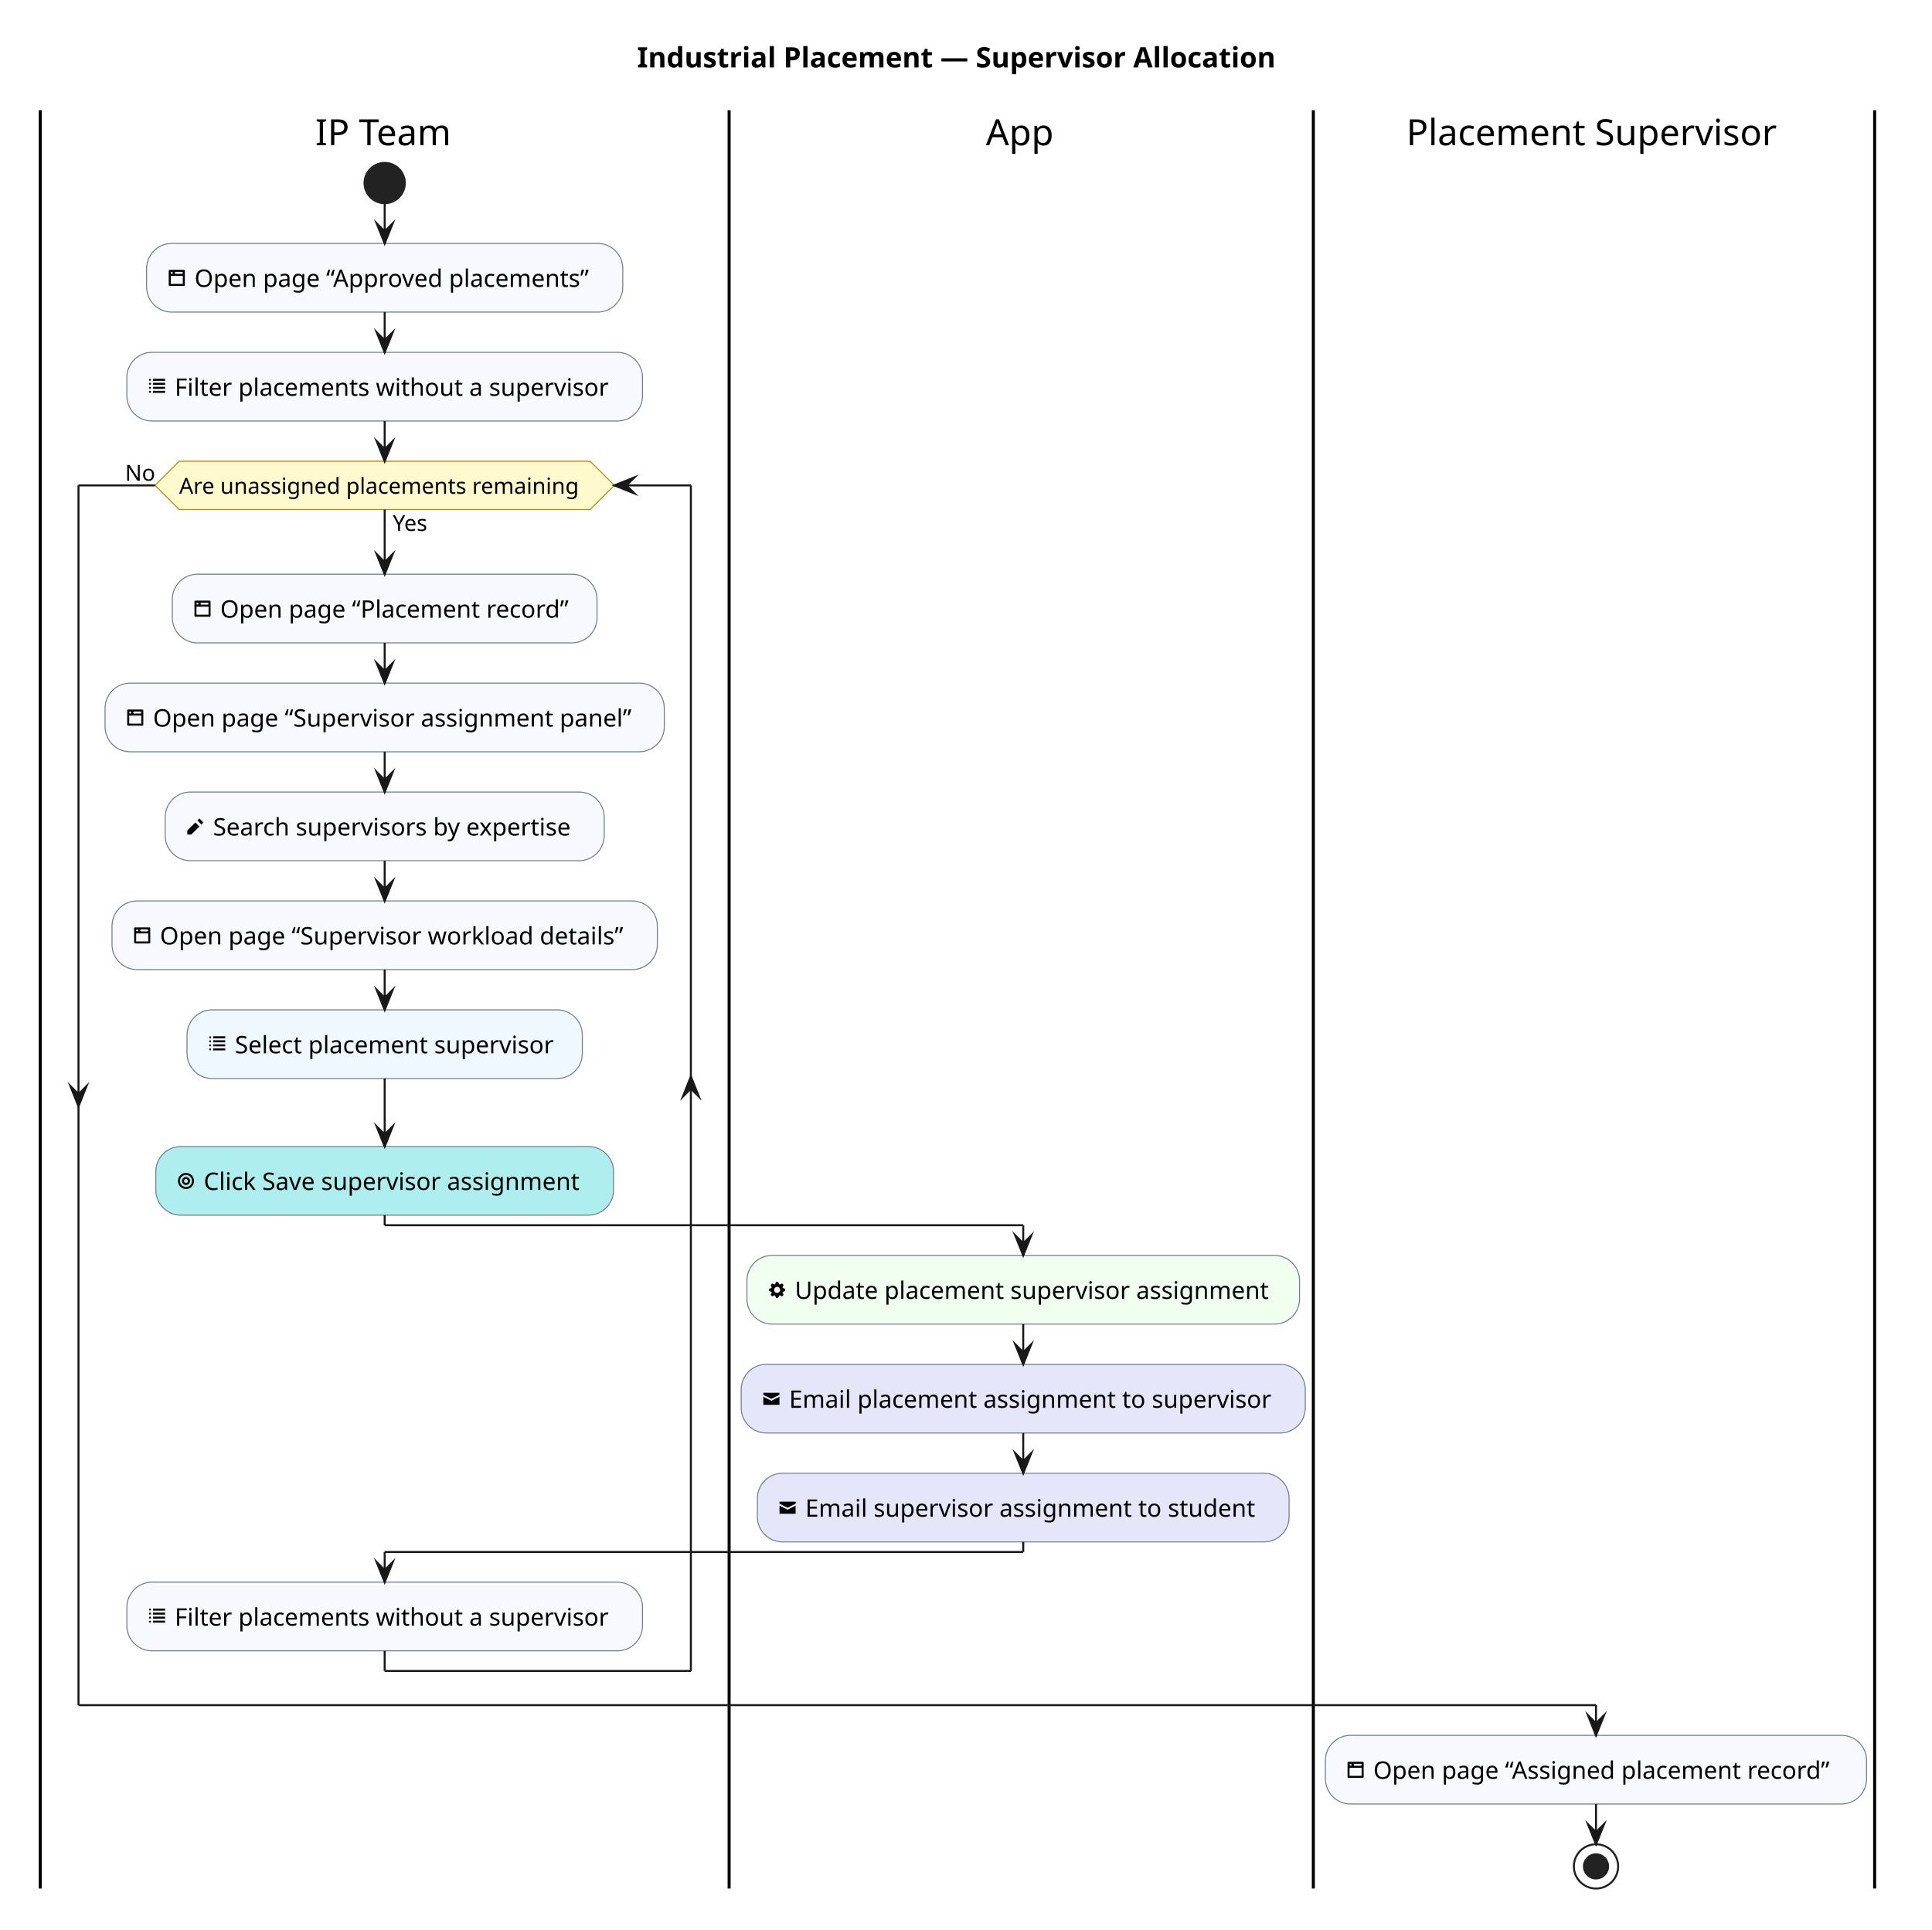
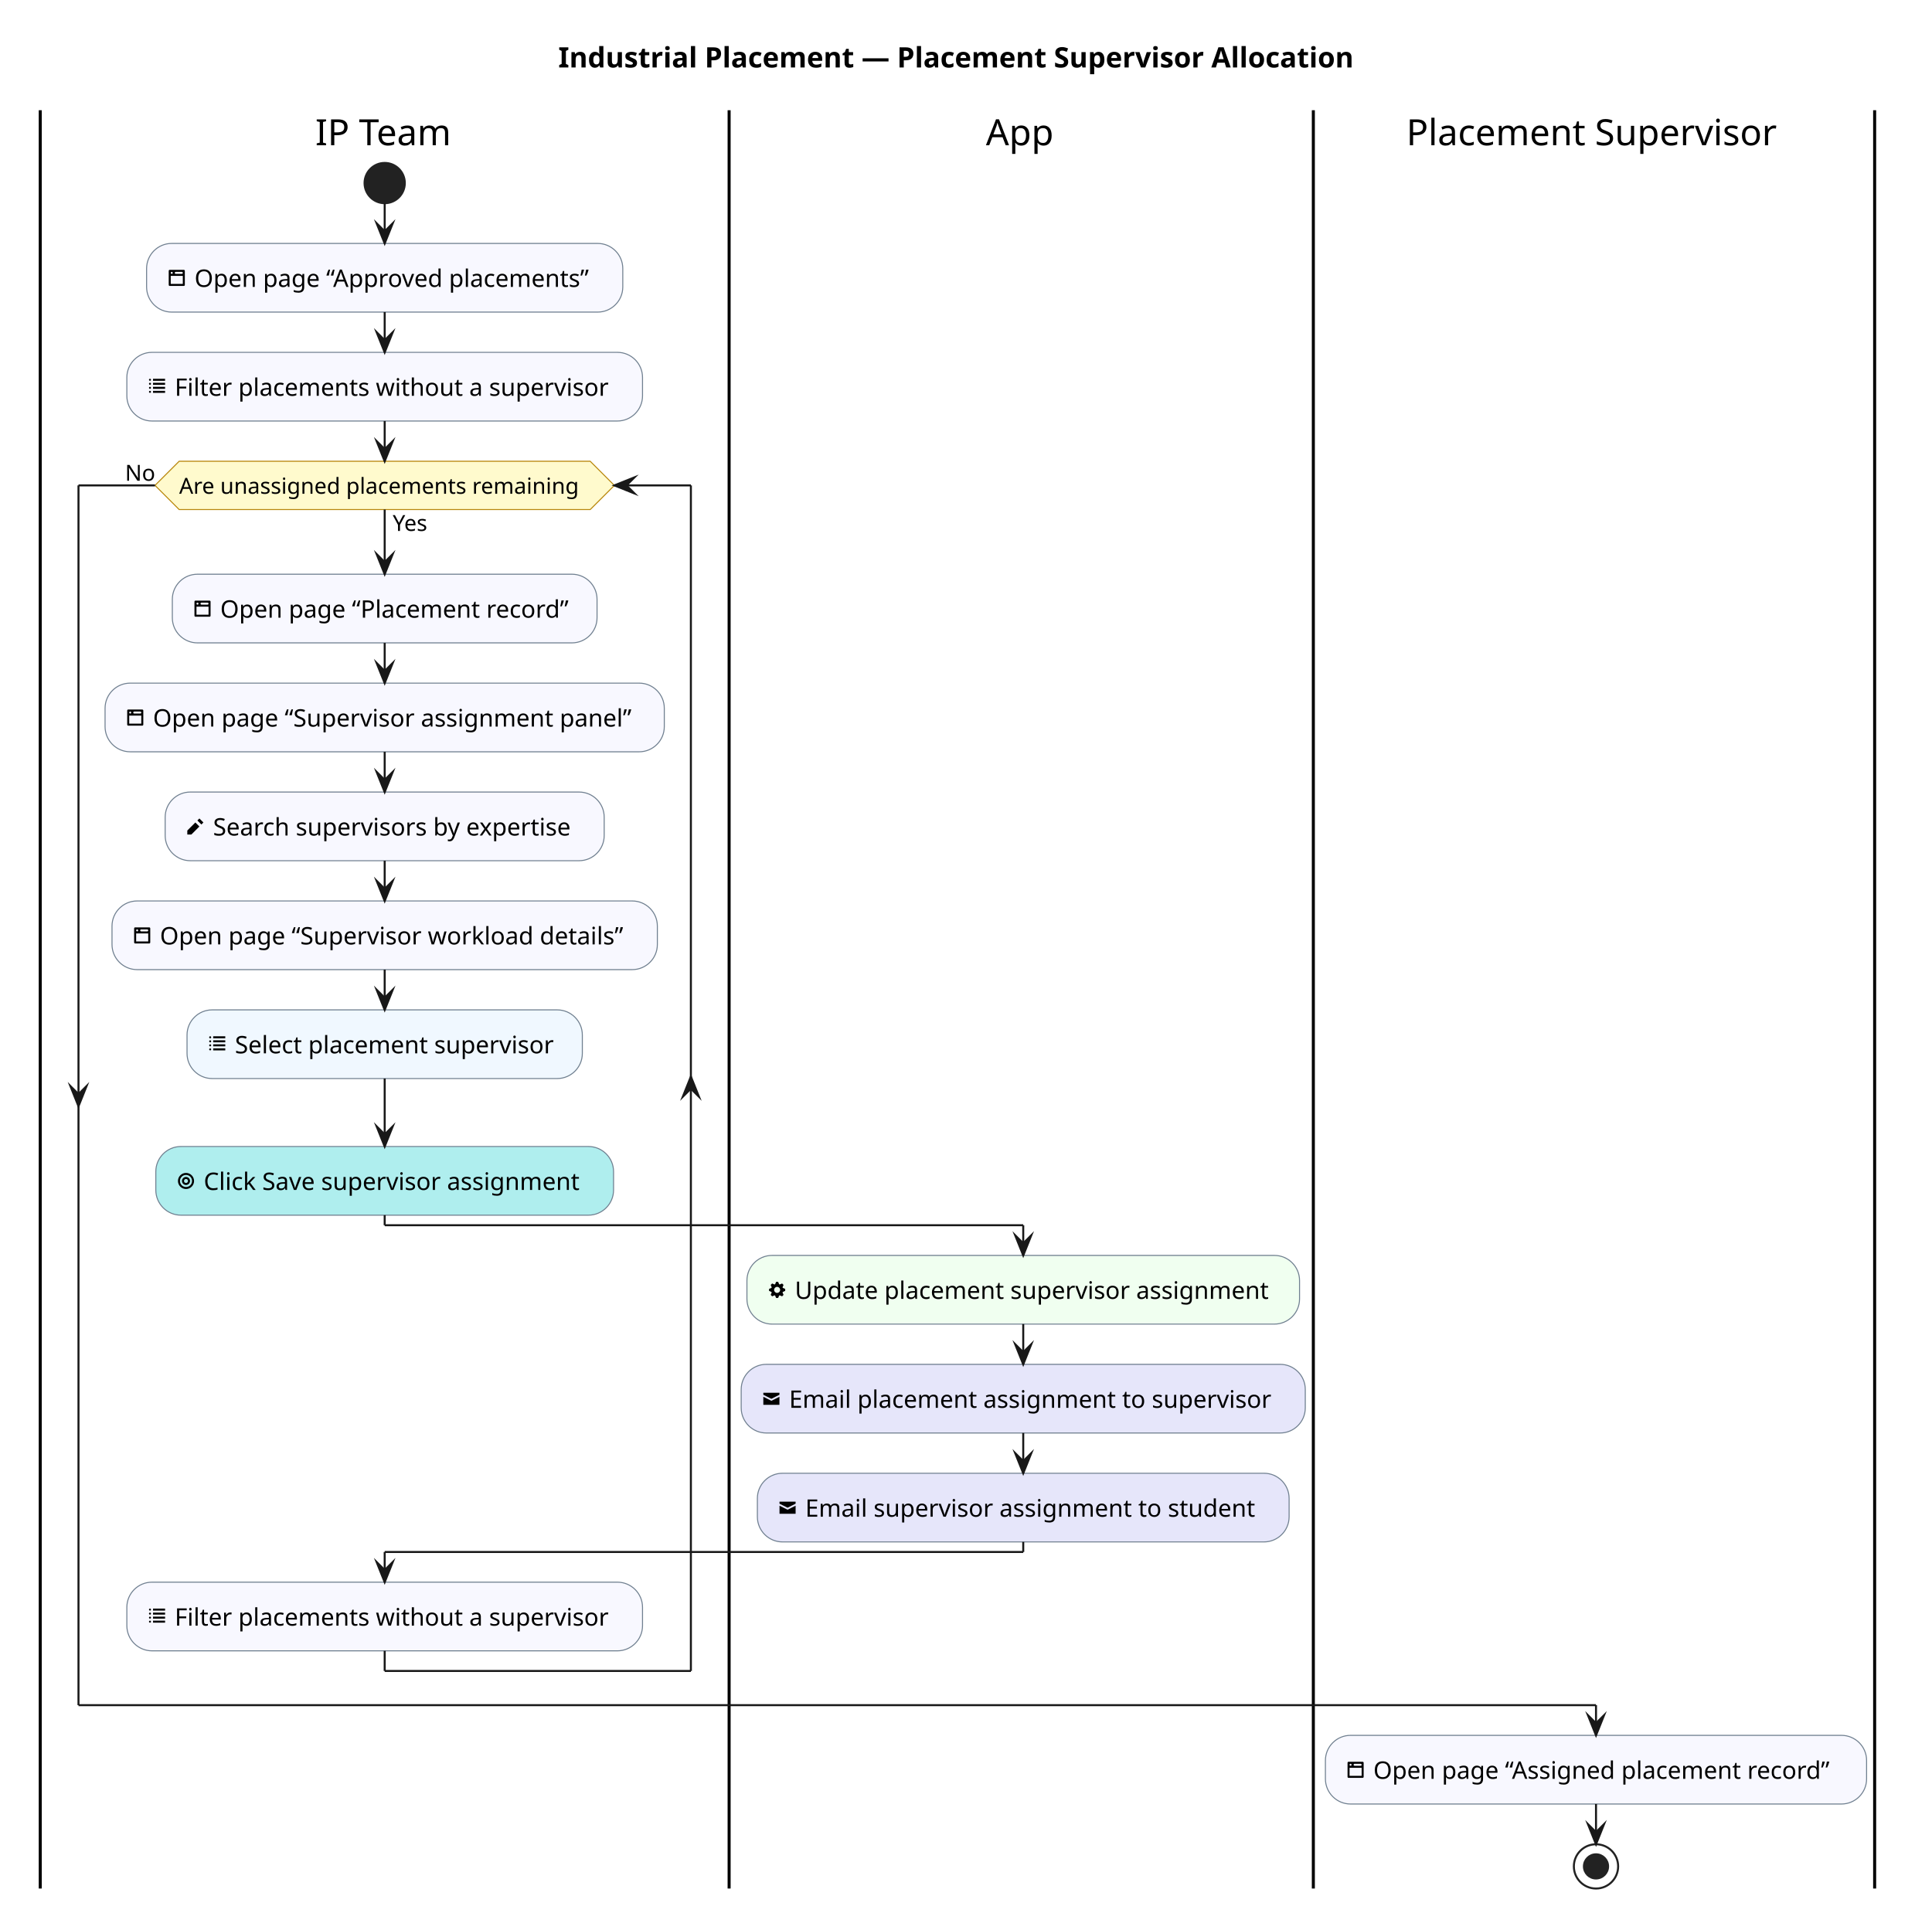
<svg xmlns="http://www.w3.org/2000/svg" contentStyleType="text/css" data-diagram-type="ACTIVITY" height="959px" preserveAspectRatio="none" style="width:960px;height:959px;background:#FFFFFF;" version="1.1" viewBox="0 0 960 959" width="960px" zoomAndPan="magnify">
  <defs />
  <g>
    <g class="title" data-source-line="2">
-       <text fill="#000000" font-family="sans-serif" font-size="14" font-weight="700" lengthAdjust="spacing" textLength="325.24" x="316.554" y="33.535">Industrial Placement — Supervisor Allocation</text>
+       <text fill="#000000" font-family="sans-serif" font-size="14" font-weight="700" lengthAdjust="spacing" textLength="403.525" x="277.411" y="33.535">Industrial Placement — Placement Supervisor Allocation</text>
    </g>
    <rect fill="none" height="21.199" style="stroke:none;stroke-width:1;" width="913.348" x="20" y="54.785" />
    <ellipse cx="191.148" cy="90.984" fill="#222222" rx="10" ry="10" style="stroke:#222222;stroke-width:1;" />
    <rect fill="#F8F8FF" height="34.133" rx="12.5" ry="12.5" style="stroke:#708090;stroke-width:0.5;" width="236.619" x="72.838" y="120.984" />
    <path d="M84.178,134.117 A0.5,0.5 0 0 0 83.838,134.617 L83.838,141.617 A0.5,0.5 0 0 0 84.338,142.117 L91.338,142.117 A0.5,0.5 0 0 0 91.838,141.617 L91.838,134.617 A0.5,0.5 0 0 0 91.338,134.117 L84.338,134.117 A0.5,0.5 0 0 0 84.248,134.117 A0.5,0.5 0 0 0 84.188,134.117 M85.338,135.117 C85.618,135.117 85.838,135.337 85.838,135.617 C85.838,135.897 85.618,136.117 85.338,136.117 C85.058,136.117 84.838,135.897 84.838,135.617 C84.838,135.337 85.058,135.117 85.338,135.117 M87.338,135.117 L90.338,135.117 C90.618,135.117 90.838,135.337 90.838,135.617 C90.838,135.897 90.618,136.117 90.338,136.117 L87.338,136.117 C87.058,136.117 86.838,135.897 86.838,135.617 C86.838,135.337 87.058,135.117 87.338,135.117 M84.838,137.117 L90.838,137.117 L90.838,141.117 L84.838,141.117 L84.838,137.117" fill="#000000" />
    <text fill="#000000" font-family="sans-serif" font-size="12" lengthAdjust="spacing" textLength="202.822" x="96.635" y="142.586">Open page “Approved placements”</text>
    <rect fill="#F8F8FF" height="34.133" rx="12.5" ry="12.5" style="stroke:#708090;stroke-width:0.5;" width="256.236" x="63.029" y="175.117" />
    <path d="M74.529,188.25 C74.249,188.25 74.029,188.47 74.029,188.75 C74.029,189.03 74.249,189.25 74.529,189.25 C74.809,189.25 75.029,189.03 75.029,188.75 C75.029,188.47 74.809,188.25 74.529,188.25 M76.029,188.25 L76.029,189.25 L82.029,189.25 L82.029,188.25 L76.029,188.25 M74.529,190.25 C74.249,190.25 74.029,190.47 74.029,190.75 C74.029,191.03 74.249,191.25 74.529,191.25 C74.809,191.25 75.029,191.03 75.029,190.75 C75.029,190.47 74.809,190.25 74.529,190.25 M76.029,190.25 L76.029,191.25 L82.029,191.25 L82.029,190.25 L76.029,190.25 M74.529,192.25 C74.249,192.25 74.029,192.47 74.029,192.75 C74.029,193.03 74.249,193.25 74.529,193.25 C74.809,193.25 75.029,193.03 75.029,192.75 C75.029,192.47 74.809,192.25 74.529,192.25 M76.029,192.25 L76.029,193.25 L82.029,193.25 L82.029,192.25 L76.029,192.25 M74.529,194.25 C74.249,194.25 74.029,194.47 74.029,194.75 C74.029,195.03 74.249,195.25 74.529,195.25 C74.809,195.25 75.029,195.03 75.029,194.75 C75.029,194.47 74.809,194.25 74.529,194.25 M76.029,194.25 L76.029,195.25 L82.029,195.25 L82.029,194.25 L76.029,194.25" fill="#000000" />
    <text fill="#000000" font-family="sans-serif" font-size="12" lengthAdjust="spacing" textLength="222.44" x="86.826" y="196.719">Filter placements without a supervisor</text>
    <rect fill="#F8F8FF" height="34.133" rx="12.5" ry="12.5" style="stroke:#708090;stroke-width:0.5;" width="211.043" x="85.626" y="285.385" />
    <path d="M96.966,298.518 A0.5,0.5 0 0 0 96.626,299.018 L96.626,306.018 A0.5,0.5 0 0 0 97.126,306.518 L104.126,306.518 A0.5,0.5 0 0 0 104.626,306.018 L104.626,299.018 A0.5,0.5 0 0 0 104.126,298.518 L97.126,298.518 A0.5,0.5 0 0 0 97.036,298.518 A0.5,0.5 0 0 0 96.976,298.518 M98.126,299.518 C98.406,299.518 98.626,299.738 98.626,300.018 C98.626,300.298 98.406,300.518 98.126,300.518 C97.846,300.518 97.626,300.298 97.626,300.018 C97.626,299.738 97.846,299.518 98.126,299.518 M100.126,299.518 L103.126,299.518 C103.406,299.518 103.626,299.738 103.626,300.018 C103.626,300.298 103.406,300.518 103.126,300.518 L100.126,300.518 C99.846,300.518 99.626,300.298 99.626,300.018 C99.626,299.738 99.846,299.518 100.126,299.518 M97.626,301.518 L103.626,301.518 L103.626,305.518 L97.626,305.518 L97.626,301.518" fill="#000000" />
    <text fill="#000000" font-family="sans-serif" font-size="12" lengthAdjust="spacing" textLength="177.246" x="109.423" y="306.986">Open page “Placement record”</text>
    <rect fill="#F8F8FF" height="34.133" rx="12.5" ry="12.5" style="stroke:#708090;stroke-width:0.5;" width="277.881" x="52.207" y="339.518" />
    <path d="M63.547,352.65 A0.5,0.5 0 0 0 63.207,353.15 L63.207,360.15 A0.5,0.5 0 0 0 63.707,360.65 L70.707,360.65 A0.5,0.5 0 0 0 71.207,360.15 L71.207,353.15 A0.5,0.5 0 0 0 70.707,352.65 L63.707,352.65 A0.5,0.5 0 0 0 63.617,352.65 A0.5,0.5 0 0 0 63.557,352.65 M64.707,353.65 C64.987,353.65 65.207,353.87 65.207,354.15 C65.207,354.43 64.987,354.65 64.707,354.65 C64.427,354.65 64.207,354.43 64.207,354.15 C64.207,353.87 64.427,353.65 64.707,353.65 M66.707,353.65 L69.707,353.65 C69.987,353.65 70.207,353.87 70.207,354.15 C70.207,354.43 69.987,354.65 69.707,354.65 L66.707,354.65 C66.427,354.65 66.207,354.43 66.207,354.15 C66.207,353.87 66.427,353.65 66.707,353.65 M64.207,355.65 L70.207,355.65 L70.207,359.65 L64.207,359.65 L64.207,355.65" fill="#000000" />
    <text fill="#000000" font-family="sans-serif" font-size="12" lengthAdjust="spacing" textLength="244.084" x="76.004" y="361.119">Open page “Supervisor assignment panel”</text>
    <rect fill="#F8F8FF" height="34.133" rx="12.5" ry="12.5" style="stroke:#708090;stroke-width:0.5;" width="218.15" x="82.072" y="393.65" />
    <path d="M99.072,406.783 L98.072,407.783 L100.072,409.783 L101.072,408.783 L99.072,406.783 M97.072,408.783 L93.072,412.783 L93.072,414.783 L95.072,414.783 L99.072,410.783 L97.072,408.783" fill="#000000" />
    <text fill="#000000" font-family="sans-serif" font-size="12" lengthAdjust="spacing" textLength="184.353" x="105.869" y="415.252">Search supervisors by expertise</text>
    <rect fill="#F8F8FF" height="34.133" rx="12.5" ry="12.5" style="stroke:#708090;stroke-width:0.5;" width="270.984" x="55.655" y="447.783" />
    <path d="M66.995,460.916 A0.5,0.5 0 0 0 66.655,461.416 L66.655,468.416 A0.5,0.5 0 0 0 67.155,468.916 L74.155,468.916 A0.5,0.5 0 0 0 74.655,468.416 L74.655,461.416 A0.5,0.5 0 0 0 74.155,460.916 L67.155,460.916 A0.5,0.5 0 0 0 67.065,460.916 A0.5,0.5 0 0 0 67.005,460.916 M68.155,461.916 C68.435,461.916 68.655,462.136 68.655,462.416 C68.655,462.696 68.435,462.916 68.155,462.916 C67.875,462.916 67.655,462.696 67.655,462.416 C67.655,462.136 67.875,461.916 68.155,461.916 M70.155,461.916 L73.155,461.916 C73.435,461.916 73.655,462.136 73.655,462.416 C73.655,462.696 73.435,462.916 73.155,462.916 L70.155,462.916 C69.875,462.916 69.655,462.696 69.655,462.416 C69.655,462.136 69.875,461.916 70.155,461.916 M67.655,463.916 L73.655,463.916 L73.655,467.916 L67.655,467.916 L67.655,463.916" fill="#000000" />
    <text fill="#000000" font-family="sans-serif" font-size="12" lengthAdjust="spacing" textLength="237.188" x="79.452" y="469.385">Open page “Supervisor workload details”</text>
    <rect fill="#F0F8FF" height="34.133" rx="12.5" ry="12.5" style="stroke:#708090;stroke-width:0.5;" width="196.424" x="92.936" y="501.916" />
    <path d="M104.436,515.049 C104.156,515.049 103.936,515.269 103.936,515.549 C103.936,515.829 104.156,516.049 104.436,516.049 C104.716,516.049 104.936,515.829 104.936,515.549 C104.936,515.269 104.716,515.049 104.436,515.049 M105.936,515.049 L105.936,516.049 L111.936,516.049 L111.936,515.049 L105.936,515.049 M104.436,517.049 C104.156,517.049 103.936,517.269 103.936,517.549 C103.936,517.829 104.156,518.049 104.436,518.049 C104.716,518.049 104.936,517.829 104.936,517.549 C104.936,517.269 104.716,517.049 104.436,517.049 M105.936,517.049 L105.936,518.049 L111.936,518.049 L111.936,517.049 L105.936,517.049 M104.436,519.049 C104.156,519.049 103.936,519.269 103.936,519.549 C103.936,519.829 104.156,520.049 104.436,520.049 C104.716,520.049 104.936,519.829 104.936,519.549 C104.936,519.269 104.716,519.049 104.436,519.049 M105.936,519.049 L105.936,520.049 L111.936,520.049 L111.936,519.049 L105.936,519.049 M104.436,521.049 C104.156,521.049 103.936,521.269 103.936,521.549 C103.936,521.829 104.156,522.049 104.436,522.049 C104.716,522.049 104.936,521.829 104.936,521.549 C104.936,521.269 104.716,521.049 104.436,521.049 M105.936,521.049 L105.936,522.049 L111.936,522.049 L111.936,521.049 L105.936,521.049" fill="#000000" />
    <text fill="#000000" font-family="sans-serif" font-size="12" lengthAdjust="spacing" textLength="162.627" x="116.732" y="523.518">Select placement supervisor</text>
    <rect fill="#AFEEEE" height="34.133" rx="12.5" ry="12.5" style="stroke:#708090;stroke-width:0.5;" width="227.449" x="77.423" y="569.821" />
    <path d="M92.423,582.954 C90.223,582.954 88.423,584.754 88.423,586.954 C88.423,589.154 90.223,590.954 92.423,590.954 C94.623,590.954 96.423,589.154 96.423,586.954 C96.423,584.754 94.623,582.954 92.423,582.954 M92.423,583.954 C94.083,583.954 95.423,585.294 95.423,586.954 C95.423,588.614 94.083,589.954 92.423,589.954 C90.763,589.954 89.423,588.614 89.423,586.954 C89.423,585.294 90.763,583.954 92.423,583.954 M92.423,584.954 C91.323,584.954 90.423,585.854 90.423,586.954 C90.423,588.054 91.323,588.954 92.423,588.954 C93.523,588.954 94.423,588.054 94.423,586.954 C94.423,585.854 93.523,584.954 92.423,584.954 M92.423,585.954 C92.983,585.954 93.423,586.394 93.423,586.954 C93.423,587.514 92.983,587.954 92.423,587.954 C91.863,587.954 91.423,587.514 91.423,586.954 C91.423,586.394 91.863,585.954 92.423,585.954" fill="#000000" />
    <text fill="#000000" font-family="sans-serif" font-size="12" lengthAdjust="spacing" textLength="193.652" x="101.22" y="591.423">Click Save supervisor assignment</text>
    <rect fill="#F8F8FF" height="34.133" rx="12.5" ry="12.5" style="stroke:#708090;stroke-width:0.5;" width="256.236" x="63.029" y="786.352" />
    <path d="M74.529,799.485 C74.249,799.485 74.029,799.705 74.029,799.985 C74.029,800.265 74.249,800.485 74.529,800.485 C74.809,800.485 75.029,800.265 75.029,799.985 C75.029,799.705 74.809,799.485 74.529,799.485 M76.029,799.485 L76.029,800.485 L82.029,800.485 L82.029,799.485 L76.029,799.485 M74.529,801.485 C74.249,801.485 74.029,801.705 74.029,801.985 C74.029,802.265 74.249,802.485 74.529,802.485 C74.809,802.485 75.029,802.265 75.029,801.985 C75.029,801.705 74.809,801.485 74.529,801.485 M76.029,801.485 L76.029,802.485 L82.029,802.485 L82.029,801.485 L76.029,801.485 M74.529,803.485 C74.249,803.485 74.029,803.705 74.029,803.985 C74.029,804.265 74.249,804.485 74.529,804.485 C74.809,804.485 75.029,804.265 75.029,803.985 C75.029,803.705 74.809,803.485 74.529,803.485 M76.029,803.485 L76.029,804.485 L82.029,804.485 L82.029,803.485 L76.029,803.485 M74.529,805.485 C74.249,805.485 74.029,805.705 74.029,805.985 C74.029,806.265 74.249,806.485 74.529,806.485 C74.809,806.485 75.029,806.265 75.029,805.985 C75.029,805.705 74.809,805.485 74.529,805.485 M76.029,805.485 L76.029,806.485 L82.029,806.485 L82.029,805.485 L76.029,805.485" fill="#000000" />
    <text fill="#000000" font-family="sans-serif" font-size="12" lengthAdjust="spacing" textLength="222.44" x="86.826" y="807.954">Filter placements without a supervisor</text>
    <polygon fill="#FFFACD" points="89.022,229.25,293.273,229.25,305.273,241.25,293.273,253.25,89.022,253.25,77.022,241.25,89.022,229.25" style="stroke:#B8860B;stroke-width:0.5;stroke-linejoin:miter;stroke-miterlimit:10;" />
    <text fill="#000000" font-family="sans-serif" font-size="11" lengthAdjust="spacing" textLength="18.589" x="195.148" y="263.885">Yes</text>
    <text fill="#000000" font-family="sans-serif" font-size="11" lengthAdjust="spacing" textLength="204.252" x="89.022" y="245.407">Are unassigned placements remaining</text>
    <text fill="#000000" font-family="sans-serif" font-size="11" lengthAdjust="spacing" textLength="14.883" x="62.138" y="238.93">No</text>
    <line style="stroke:#000000;stroke-width:1.5;" x1="20" x2="20" y1="54.785" y2="938.618" />
    <rect fill="#F0FFF0" height="34.133" rx="12.5" ry="12.5" style="stroke:#708090;stroke-width:0.5;" width="274.588" x="371.148" y="623.954" />
    <path d="M385.648,637.087 L385.148,638.277 C385.048,638.307 384.958,638.357 384.868,638.407 L383.678,637.907 L382.958,638.627 L383.458,639.817 C383.408,639.917 383.368,639.997 383.328,640.097 L382.138,640.597 L382.138,641.597 L383.328,642.097 C383.368,642.197 383.408,642.277 383.458,642.377 L382.958,643.567 L383.678,644.287 L384.868,643.787 C384.958,643.827 385.048,643.877 385.148,643.917 L385.648,645.107 L386.648,645.107 L387.148,643.917 C387.238,643.877 387.338,643.837 387.428,643.787 L388.618,644.287 L389.338,643.567 L388.838,642.377 C388.878,642.287 388.928,642.187 388.968,642.097 L390.158,641.597 L390.158,640.597 L388.968,640.097 C388.938,640.007 388.888,639.907 388.838,639.817 L389.338,638.627 L388.618,637.907 L387.428,638.407 C387.338,638.367 387.238,638.317 387.148,638.277 L386.648,637.087 L385.648,637.087 M386.148,639.587 C386.978,639.587 387.648,640.257 387.648,641.087 C387.648,641.917 386.978,642.587 386.148,642.587 C385.318,642.587 384.648,641.917 384.648,641.087 C384.648,640.257 385.318,639.587 386.148,639.587" fill="#000000" />
    <text fill="#000000" font-family="sans-serif" font-size="12" lengthAdjust="spacing" textLength="240.791" x="394.945" y="645.556">Update placement supervisor assignment</text>
    <rect fill="#E6E6FA" height="34.133" rx="12.5" ry="12.5" style="stroke:#708090;stroke-width:0.5;" width="280.295" x="368.295" y="678.087" />
    <path d="M379.295,692.22 L379.295,693.22 L383.295,695.22 L387.295,693.22 L387.295,692.22 L379.295,692.22 M379.295,694.22 L379.295,698.22 L387.295,698.22 L387.295,694.22 L383.295,696.22 L379.295,694.22" fill="#000000" />
    <text fill="#000000" font-family="sans-serif" font-size="12" lengthAdjust="spacing" textLength="246.498" x="392.092" y="699.688">Email placement assignment to supervisor</text>
    <rect fill="#E6E6FA" height="34.133" rx="12.5" ry="12.5" style="stroke:#708090;stroke-width:0.5;" width="264.217" x="376.334" y="732.22" />
    <path d="M387.334,746.352 L387.334,747.352 L391.334,749.352 L395.334,747.352 L395.334,746.352 L387.334,746.352 M387.334,748.352 L387.334,752.352 L395.334,752.352 L395.334,748.352 L391.334,750.352 L387.334,748.352" fill="#000000" />
    <text fill="#000000" font-family="sans-serif" font-size="12" lengthAdjust="spacing" textLength="230.42" x="400.131" y="753.821">Email supervisor assignment to student</text>
    <line style="stroke:#000000;stroke-width:1.5;" x1="362.295" x2="362.295" y1="54.785" y2="938.618" />
    <rect fill="#F8F8FF" height="34.133" rx="12.5" ry="12.5" style="stroke:#708090;stroke-width:0.5;" width="268.91" x="658.59" y="862.485" />
    <path d="M669.93,875.618 A0.5,0.5 0 0 0 669.59,876.118 L669.59,883.118 A0.5,0.5 0 0 0 670.09,883.618 L677.09,883.618 A0.5,0.5 0 0 0 677.59,883.118 L677.59,876.118 A0.5,0.5 0 0 0 677.09,875.618 L670.09,875.618 A0.5,0.5 0 0 0 670,875.618 A0.5,0.5 0 0 0 669.94,875.618 M671.09,876.618 C671.37,876.618 671.59,876.838 671.59,877.118 C671.59,877.398 671.37,877.618 671.09,877.618 C670.81,877.618 670.59,877.398 670.59,877.118 C670.59,876.838 670.81,876.618 671.09,876.618 M673.09,876.618 L676.09,876.618 C676.37,876.618 676.59,876.838 676.59,877.118 C676.59,877.398 676.37,877.618 676.09,877.618 L673.09,877.618 C672.81,877.618 672.59,877.398 672.59,877.118 C672.59,876.838 672.81,876.618 673.09,876.618 M670.59,878.618 L676.59,878.618 L676.59,882.618 L670.59,882.618 L670.59,878.618" fill="#000000" />
    <text fill="#000000" font-family="sans-serif" font-size="12" lengthAdjust="spacing" textLength="235.113" x="682.387" y="884.087">Open page “Assigned placement record”</text>
    <ellipse cx="793.045" cy="927.618" fill="none" rx="11" ry="11" style="stroke:#222222;stroke-width:1;" />
    <ellipse cx="793.045" cy="927.618" fill="#222222" rx="6" ry="6" style="stroke:#222222;stroke-width:1;" />
    <line style="stroke:#000000;stroke-width:1.5;" x1="652.59" x2="652.59" y1="54.785" y2="938.618" />
    <line style="stroke:#000000;stroke-width:1.5;" x1="931.5" x2="931.5" y1="54.785" y2="938.618" />
    <line style="stroke:#181818;stroke-width:1;" x1="191.148" x2="191.148" y1="100.984" y2="120.984" />
    <polygon fill="#181818" points="187.148,110.984,191.148,120.984,195.148,110.984,191.148,114.984" style="stroke:#181818;stroke-width:1;stroke-linejoin:miter;stroke-miterlimit:10;" />
    <line style="stroke:#181818;stroke-width:1;" x1="191.148" x2="191.148" y1="155.117" y2="175.117" />
    <polygon fill="#181818" points="187.148,165.117,191.148,175.117,195.148,165.117,191.148,169.117" style="stroke:#181818;stroke-width:1;stroke-linejoin:miter;stroke-miterlimit:10;" />
    <line style="stroke:#181818;stroke-width:1;" x1="191.148" x2="191.148" y1="319.518" y2="339.518" />
    <polygon fill="#181818" points="187.148,329.518,191.148,339.518,195.148,329.518,191.148,333.518" style="stroke:#181818;stroke-width:1;stroke-linejoin:miter;stroke-miterlimit:10;" />
    <line style="stroke:#181818;stroke-width:1;" x1="191.148" x2="191.148" y1="373.65" y2="393.65" />
    <polygon fill="#181818" points="187.148,383.65,191.148,393.65,195.148,383.65,191.148,387.65" style="stroke:#181818;stroke-width:1;stroke-linejoin:miter;stroke-miterlimit:10;" />
    <line style="stroke:#181818;stroke-width:1;" x1="191.148" x2="191.148" y1="427.783" y2="447.783" />
    <polygon fill="#181818" points="187.148,437.783,191.148,447.783,195.148,437.783,191.148,441.783" style="stroke:#181818;stroke-width:1;stroke-linejoin:miter;stroke-miterlimit:10;" />
    <line style="stroke:#181818;stroke-width:1;" x1="191.148" x2="191.148" y1="481.916" y2="501.916" />
    <polygon fill="#181818" points="187.148,491.916,191.148,501.916,195.148,491.916,191.148,495.916" style="stroke:#181818;stroke-width:1;stroke-linejoin:miter;stroke-miterlimit:10;" />
    <line style="stroke:#181818;stroke-width:1;" x1="191.148" x2="191.148" y1="536.049" y2="569.821" />
    <polygon fill="#181818" points="187.148,559.821,191.148,569.821,195.148,559.821,191.148,563.821" style="stroke:#181818;stroke-width:1;stroke-linejoin:miter;stroke-miterlimit:10;" />
    <line style="stroke:#181818;stroke-width:1;" x1="191.148" x2="191.148" y1="253.25" y2="285.385" />
    <polygon fill="#181818" points="187.148,275.385,191.148,285.385,195.148,275.385,191.148,279.385" style="stroke:#181818;stroke-width:1;stroke-linejoin:miter;stroke-miterlimit:10;" />
    <line style="stroke:#181818;stroke-width:1;" x1="191.148" x2="191.148" y1="820.485" y2="830.485" />
    <line style="stroke:#181818;stroke-width:1;" x1="191.148" x2="343.295" y1="830.485" y2="830.485" />
    <polygon fill="#181818" points="339.295,545.071,343.295,535.071,347.295,545.071,343.295,541.071" style="stroke:#181818;stroke-width:1;stroke-linejoin:miter;stroke-miterlimit:10;" />
    <line style="stroke:#181818;stroke-width:1;" x1="343.295" x2="343.295" y1="241.25" y2="830.485" />
    <line style="stroke:#181818;stroke-width:1;" x1="343.295" x2="305.273" y1="241.25" y2="241.25" />
    <polygon fill="#181818" points="315.273,237.25,305.273,241.25,315.273,245.25,311.273,241.25" style="stroke:#181818;stroke-width:1;stroke-linejoin:miter;stroke-miterlimit:10;" />
    <line style="stroke:#181818;stroke-width:1;" x1="77.022" x2="39" y1="241.25" y2="241.25" />
    <polygon fill="#181818" points="35,539.821,39,549.821,43,539.821,39,543.821" style="stroke:#181818;stroke-width:1;stroke-linejoin:miter;stroke-miterlimit:10;" />
    <line style="stroke:#181818;stroke-width:1;" x1="39" x2="39" y1="241.25" y2="847.485" />
    <line style="stroke:#181818;stroke-width:1;" x1="39" x2="793.045" y1="847.485" y2="847.485" />
    <line style="stroke:#181818;stroke-width:1;" x1="793.045" x2="793.045" y1="847.485" y2="862.485" />
    <polygon fill="#181818" points="789.045,852.485,793.045,862.485,797.045,852.485,793.045,856.485" style="stroke:#181818;stroke-width:1;stroke-linejoin:miter;stroke-miterlimit:10;" />
    <line style="stroke:#181818;stroke-width:1;" x1="191.148" x2="191.148" y1="209.25" y2="229.25" />
    <polygon fill="#181818" points="187.148,219.25,191.148,229.25,195.148,219.25,191.148,223.25" style="stroke:#181818;stroke-width:1;stroke-linejoin:miter;stroke-miterlimit:10;" />
    <line style="stroke:#181818;stroke-width:1;" x1="508.442" x2="508.442" y1="658.087" y2="678.087" />
    <polygon fill="#181818" points="504.442,668.087,508.442,678.087,512.442,668.087,508.442,672.087" style="stroke:#181818;stroke-width:1;stroke-linejoin:miter;stroke-miterlimit:10;" />
    <line style="stroke:#181818;stroke-width:1;" x1="508.442" x2="508.442" y1="712.22" y2="732.22" />
    <polygon fill="#181818" points="504.442,722.22,508.442,732.22,512.442,722.22,508.442,726.22" style="stroke:#181818;stroke-width:1;stroke-linejoin:miter;stroke-miterlimit:10;" />
    <line style="stroke:#181818;stroke-width:1;" x1="793.045" x2="793.045" y1="896.618" y2="916.618" />
    <polygon fill="#181818" points="789.045,906.618,793.045,916.618,797.045,906.618,793.045,910.618" style="stroke:#181818;stroke-width:1;stroke-linejoin:miter;stroke-miterlimit:10;" />
    <line style="stroke:#181818;stroke-width:1;" x1="191.148" x2="191.148" y1="603.954" y2="608.954" />
    <line style="stroke:#181818;stroke-width:1;" x1="191.148" x2="508.442" y1="608.954" y2="608.954" />
    <line style="stroke:#181818;stroke-width:1;" x1="508.442" x2="508.442" y1="608.954" y2="623.954" />
    <polygon fill="#181818" points="504.442,613.954,508.442,623.954,512.442,613.954,508.442,617.954" style="stroke:#181818;stroke-width:1;stroke-linejoin:miter;stroke-miterlimit:10;" />
    <line style="stroke:#181818;stroke-width:1;" x1="508.442" x2="508.442" y1="766.352" y2="771.352" />
    <line style="stroke:#181818;stroke-width:1;" x1="508.442" x2="191.148" y1="771.352" y2="771.352" />
    <line style="stroke:#181818;stroke-width:1;" x1="191.148" x2="191.148" y1="771.352" y2="786.352" />
    <polygon fill="#181818" points="187.148,776.352,191.148,786.352,195.148,776.352,191.148,780.352" style="stroke:#181818;stroke-width:1;stroke-linejoin:miter;stroke-miterlimit:10;" />
    <text fill="#000000" font-family="sans-serif" font-size="18" lengthAdjust="spacing" textLength="68.985" x="156.655" y="72.188">IP Team</text>
    <text fill="#000000" font-family="sans-serif" font-size="18" lengthAdjust="spacing" textLength="35.077" x="489.904" y="72.188">App</text>
    <text fill="#000000" font-family="sans-serif" font-size="18" lengthAdjust="spacing" textLength="186.477" x="698.806" y="72.188">Placement Supervisor</text>
  </g>
</svg>
